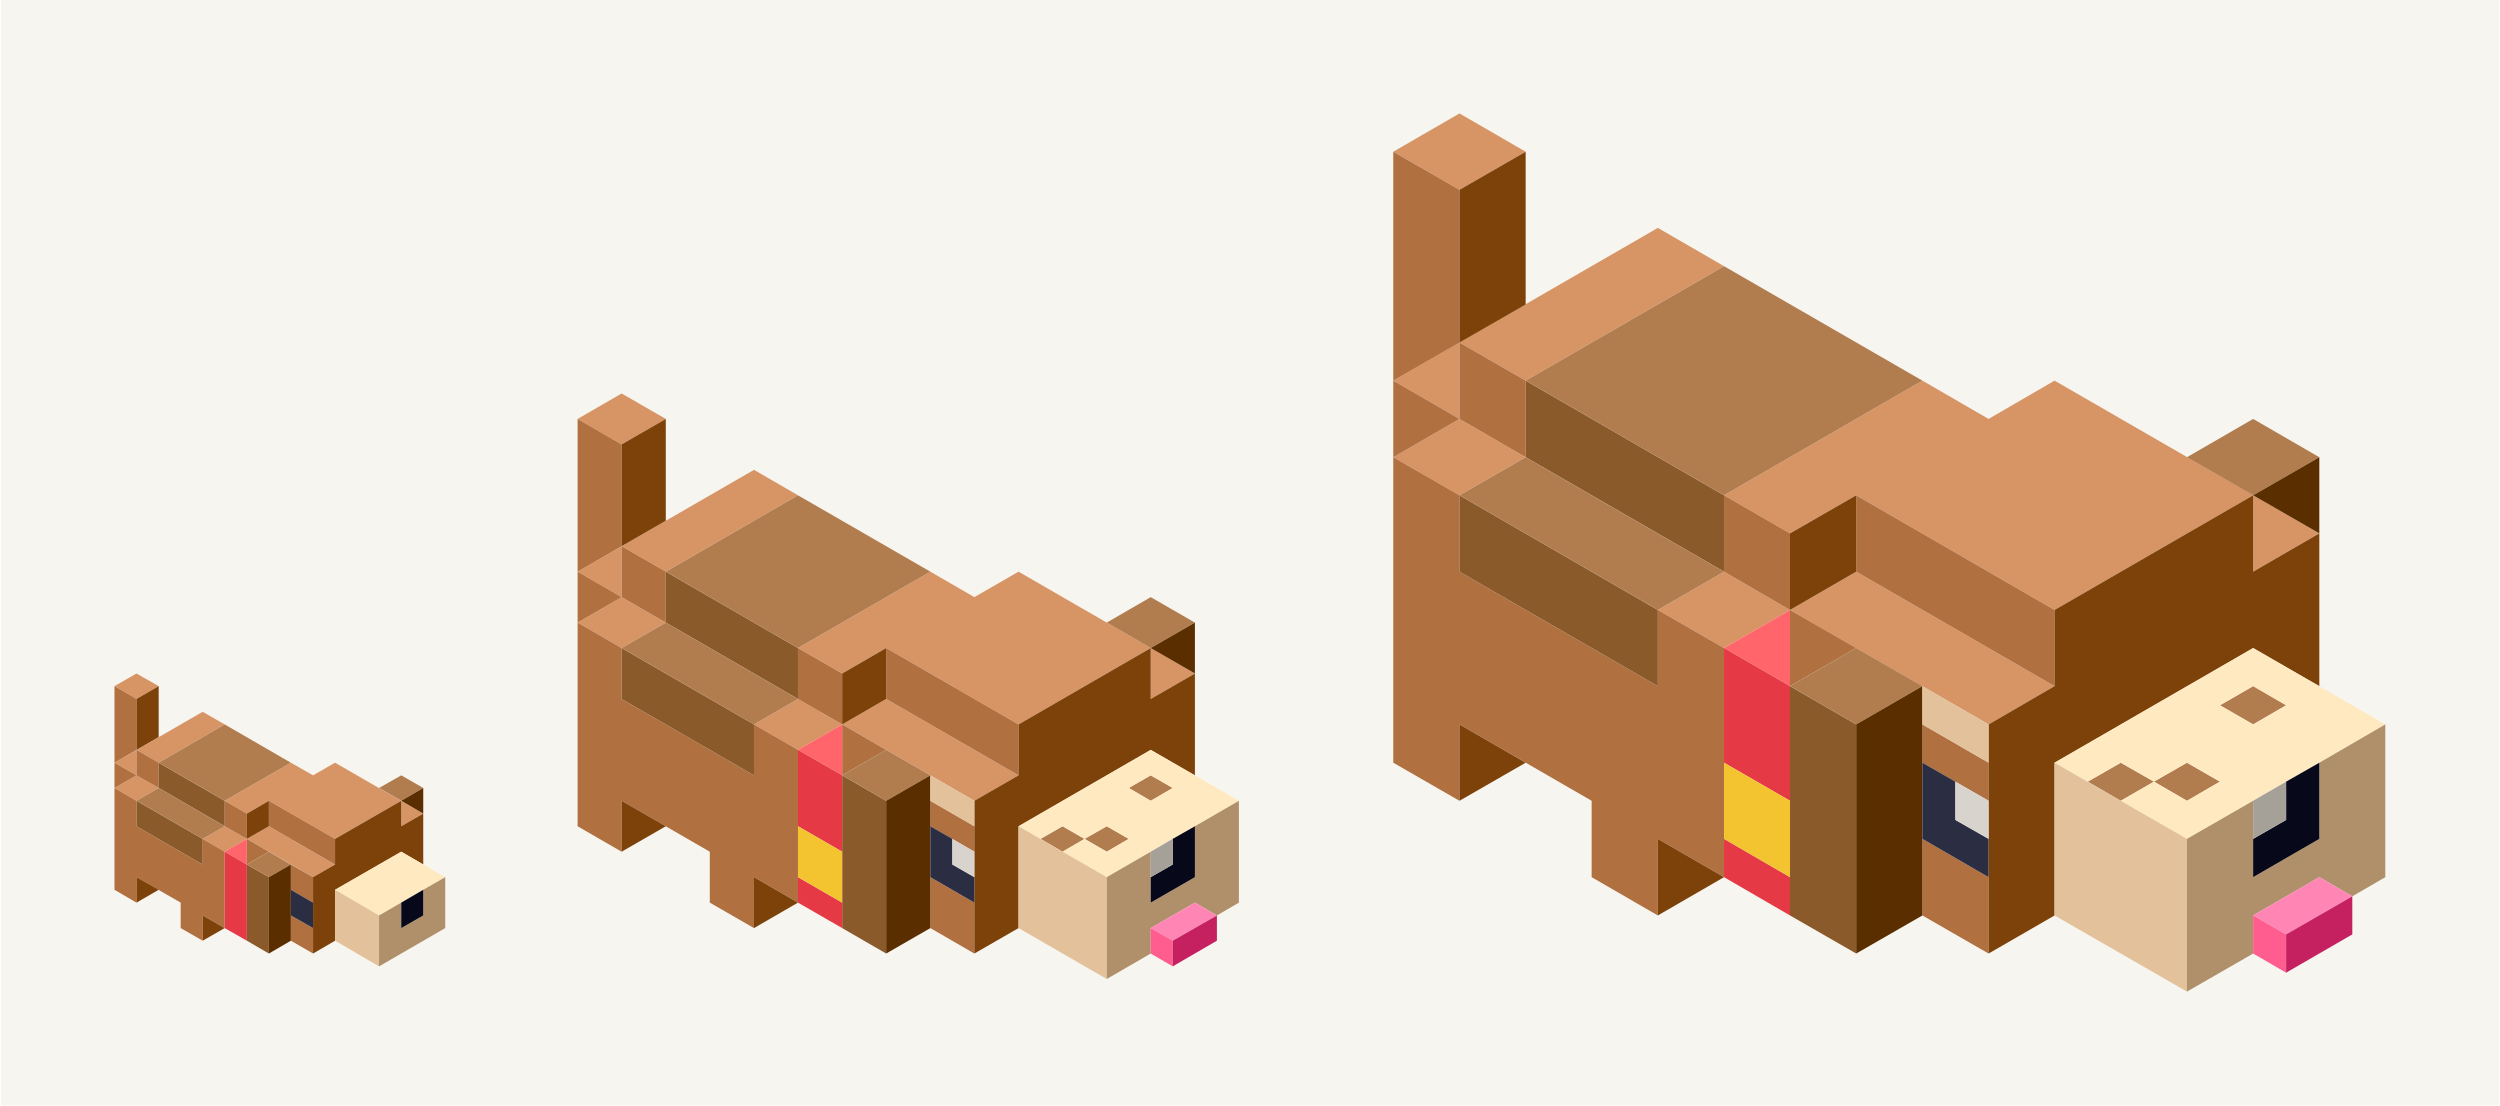
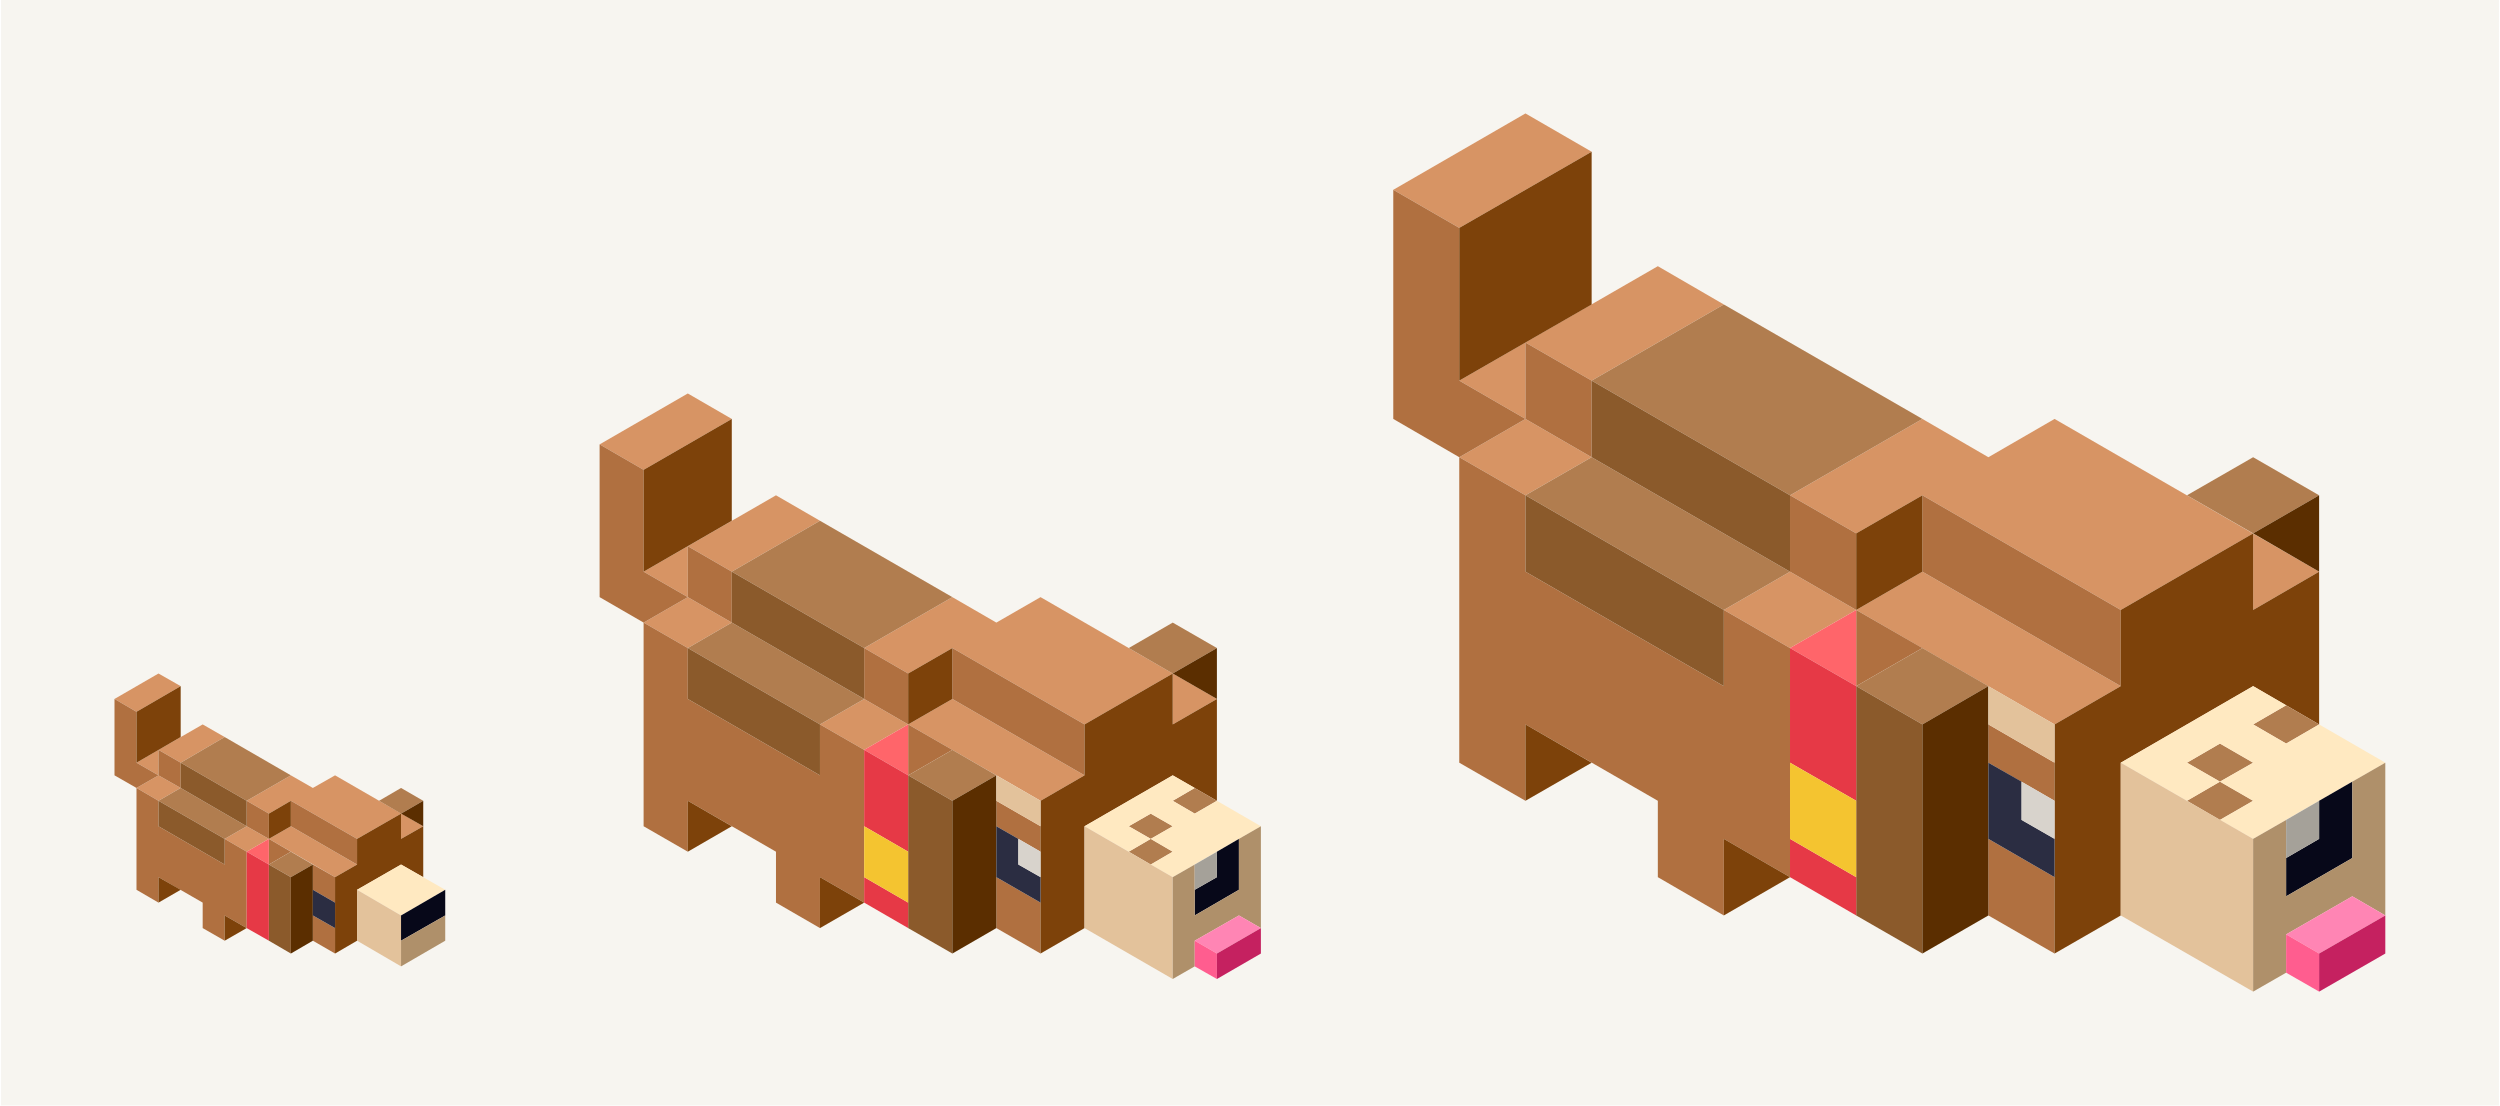
- <svg xmlns="http://www.w3.org/2000/svg" width="640" height="283" viewBox="-0.449 -0.307 12.265 5.428">
-   <rect x="-0.449" y="-0.307" width="12.265" height="5.428" fill="#f7f5f0" />
-   <path fill="#d79464" d="M0.108 3.062L0.216 3L0.325 3.062L0.216 3.125ZM0.108 3.438L0.541 3.188L0.649 3.25L0.325 3.438L0.216 3.375L0.216 3.5L0.325 3.562L0.216 3.625L0.108 3.562L0.216 3.5ZM0.541 3.812L0.649 3.75L0.758 3.812L0.866 3.75L1.191 3.938L1.083 4L0.758 3.812L0.649 3.875ZM0.974 3.438L1.083 3.5L1.191 3.438L1.624 3.688L1.516 3.75L1.516 3.625L1.191 3.812L0.866 3.625L0.758 3.688L0.649 3.625ZM2.598 1.625L2.815 1.75L2.598 1.875L2.382 1.75ZM3.248 2L3.464 2.125L2.815 2.5L2.598 2.375L2.598 2.625L2.815 2.75L2.598 2.875L2.382 2.75L2.598 2.625L2.382 2.5ZM3.464 3.125L3.681 3.25L3.897 3.125L4.547 3.5L4.33 3.625L3.681 3.25L3.464 3.375L3.248 3.25ZM4.114 2.5L4.33 2.625L4.547 2.5L5.413 3L5.196 3.125L5.196 2.875L4.547 3.25L3.897 2.875L3.681 3L3.464 2.875ZM6.712 0.25L7.037 0.438L6.712 0.625L6.387 0.438ZM7.686 0.812L8.011 1L7.037 1.562L6.712 1.375L6.712 1.75L7.037 1.938L6.712 2.125L6.387 1.938L6.712 1.75L6.387 1.562ZM8.011 2.5L8.335 2.688L8.66 2.5L9.634 3.062L9.31 3.25L8.335 2.688L8.011 2.875L7.686 2.688ZM8.985 1.562L9.31 1.75L9.634 1.562L10.934 2.312L10.609 2.5L10.609 2.125L9.634 2.688L8.66 2.125L8.335 2.312L8.011 2.125Z" />
-   <path fill="#b07040" d="M0.108 3.062L0.216 3.125L0.216 3.375L0.325 3.438L0.325 3.562L0.216 3.5L0.108 3.562L0.216 3.625L0.216 3.75L0.541 3.938L0.541 3.812L0.649 3.875L0.649 4.25L0.541 4.188L0.541 4.312L0.433 4.25L0.433 4.125L0.216 4L0.216 4.125L0.108 4.062L0.108 3.438L0.216 3.5L0.216 3.375L0.108 3.438ZM0.649 3.625L0.758 3.688L0.758 3.812L0.866 3.875L0.758 3.938L0.758 3.812L0.649 3.75ZM0.974 3.938L1.083 4L1.083 4.125L0.974 4.062ZM0.866 3.625L1.191 3.812L1.191 3.938L0.866 3.75ZM0.974 4.188L1.083 4.25L1.083 4.375L0.974 4.312ZM2.382 1.75L2.598 1.875L2.598 2.375L2.815 2.5L2.815 2.75L2.598 2.625L2.382 2.75L2.598 2.875L2.598 3.125L3.248 3.5L3.248 3.25L3.464 3.375L3.464 4.125L3.248 4L3.248 4.25L3.031 4.125L3.031 3.875L2.598 3.625L2.598 3.875L2.382 3.75L2.382 2.5L2.598 2.625L2.598 2.375L2.382 2.5ZM3.464 2.875L3.681 3L3.681 3.25L3.897 3.375L3.681 3.5L3.681 3.25L3.464 3.125ZM4.114 3.625L4.33 3.75L4.33 3.875L4.114 3.75ZM3.897 2.875L4.547 3.25L4.547 3.5L3.897 3.125ZM4.114 4L4.33 4.125L4.33 4.375L4.114 4.25ZM6.387 0.438L6.712 0.625L6.712 1.375L7.037 1.562L7.037 1.938L6.712 1.75L6.387 1.938L6.712 2.125L6.712 2.5L7.686 3.062L7.686 2.688L8.011 2.875L8.011 4L7.686 3.812L7.686 4.188L7.361 4L7.361 3.625L6.712 3.25L6.712 3.625L6.387 3.438L6.387 1.562L6.712 1.75L6.712 1.375L6.387 1.562ZM8.011 2.125L8.335 2.312L8.335 2.688L8.66 2.875L8.335 3.062L8.335 2.688L8.011 2.5ZM8.985 3.25L9.31 3.438L9.31 3.625L8.985 3.438ZM8.66 2.125L9.634 2.688L9.634 3.062L8.66 2.5ZM8.985 3.812L9.31 4L9.31 4.375L8.985 4.188Z" />
-   <path fill="#7d420a" d="M0.216 3.125L0.325 3.062L0.325 3.312L0.216 3.375ZM0.216 4L0.325 4.062L0.216 4.125ZM0.541 4.188L0.649 4.25L0.541 4.312ZM0.758 3.688L0.866 3.625L0.866 3.75L0.758 3.812ZM1.191 3.812L1.516 3.625L1.516 3.75L1.624 3.688L1.624 3.938L1.516 3.875L1.191 4.062L1.191 4.312L1.083 4.375L1.083 4L1.191 3.938ZM2.815 1.75L2.815 2.25L2.598 2.375L2.598 1.875ZM2.598 3.625L2.815 3.75L2.598 3.875ZM3.248 4L3.464 4.125L3.248 4.25ZM3.897 2.875L3.897 3.125L3.681 3.25L3.681 3ZM5.196 2.875L5.196 3.125L5.413 3L5.413 3.5L5.196 3.375L4.547 3.75L4.547 4.25L4.33 4.375L4.33 3.625L4.547 3.5L4.547 3.25ZM7.037 0.438L7.037 1.188L6.712 1.375L6.712 0.625ZM6.712 3.25L7.037 3.438L6.712 3.625ZM7.686 3.812L8.011 4L7.686 4.188ZM8.66 2.125L8.66 2.5L8.335 2.688L8.335 2.312ZM10.609 2.125L10.609 2.5L10.934 2.312L10.934 3.062L10.609 2.875L9.634 3.438L9.634 4.188L9.31 4.375L9.31 3.25L9.634 3.062L9.634 2.688Z" />
-   <path fill="#8b5a2b" d="M0.649 3.625L0.649 3.75L0.325 3.562L0.325 3.438ZM0.216 3.625L0.541 3.812L0.541 3.938L0.216 3.75ZM0.758 3.938L0.866 4L0.866 4.375L0.758 4.312ZM3.464 2.875L3.464 3.125L2.815 2.75L2.815 2.5ZM2.598 2.875L3.248 3.25L3.248 3.5L2.598 3.125ZM3.681 3.5L3.897 3.625L3.897 4.375L3.681 4.25ZM8.011 2.125L8.011 2.5L7.037 1.938L7.037 1.562ZM6.712 2.125L7.686 2.688L7.686 3.062L6.712 2.5ZM8.335 3.062L8.66 3.25L8.66 4.375L8.335 4.188Z" />
-   <path fill="#b17d4f" d="M0.649 3.75L0.541 3.812L0.216 3.625L0.325 3.562ZM0.866 3.875L0.974 3.938L0.866 4L0.758 3.938ZM0.649 3.25L0.974 3.438L0.649 3.625L0.325 3.438ZM1.407 3.562L1.516 3.5L1.624 3.562L1.516 3.625ZM3.464 3.125L3.248 3.25L2.598 2.875L2.815 2.75ZM3.897 3.375L4.114 3.5L3.897 3.625L3.681 3.5ZM3.464 2.125L4.114 2.5L3.464 2.875L2.815 2.5ZM5.196 2.625L5.413 2.75L5.196 2.875L4.98 2.75ZM5.088 3.562L5.196 3.5L5.304 3.562L5.196 3.625ZM4.871 3.812L4.763 3.875L4.655 3.812L4.763 3.75ZM4.871 3.812L4.98 3.75L5.088 3.812L4.98 3.875ZM8.011 2.5L7.686 2.688L6.712 2.125L7.037 1.938ZM8.66 2.875L8.985 3.062L8.66 3.25L8.335 3.062ZM8.011 1L8.985 1.562L8.011 2.125L7.037 1.562ZM10.609 1.75L10.934 1.938L10.609 2.125L10.284 1.938ZM10.609 3.062L10.771 3.156L10.609 3.25L10.446 3.156ZM10.284 3.438L10.446 3.531L10.284 3.625L10.122 3.531L9.959 3.625L9.797 3.531L9.959 3.438L10.122 3.531Z" />
-   <path fill="#5b2e00" d="M0.866 4L0.974 3.938L0.974 4.312L0.866 4.375ZM1.516 3.625L1.624 3.562L1.624 3.688ZM4.114 3.5L4.114 4.25L3.897 4.375L3.897 3.625ZM5.413 2.75L5.413 3L5.196 2.875ZM8.985 3.062L8.985 4.188L8.66 4.375L8.66 3.25ZM10.934 1.938L10.934 2.312L10.609 2.125Z" />
-   <path fill="#ff656a" d="M0.649 3.875L0.758 3.812L0.758 3.938ZM3.681 3.25L3.681 3.5L3.464 3.375ZM8.335 2.688L8.335 3.062L8.011 2.875Z" />
-   <path fill="#e63946" d="M0.649 3.875L0.758 3.938L0.758 4.312L0.649 4.25ZM3.464 3.375L3.681 3.5L3.681 3.875L3.464 3.75ZM3.464 4L3.681 4.125L3.681 4.25L3.464 4.125ZM8.011 2.875L8.335 3.062L8.335 3.625L8.011 3.438ZM8.011 3.812L8.335 4L8.335 4.188L8.011 4Z" />
-   <path fill="#2b2d42" d="M0.974 4.062L1.083 4.125L1.083 4.25L0.974 4.188ZM4.114 3.75L4.222 3.812L4.222 3.938L4.33 4L4.33 4.125L4.114 4ZM8.985 3.438L9.147 3.531L9.147 3.719L9.31 3.812L9.31 4L8.985 3.812Z" />
-   <path fill="#ffe9c1" d="M1.516 3.875L1.732 4L1.407 4.188L1.191 4.062ZM5.196 3.375L5.629 3.625L4.98 4L4.763 3.875L4.871 3.812L4.98 3.875L5.088 3.812L4.98 3.75L4.871 3.812L4.763 3.75L4.655 3.812L4.547 3.75ZM5.196 3.5L5.088 3.562L5.196 3.625L5.304 3.562ZM10.609 2.875L11.258 3.25L10.284 3.812L9.959 3.625L10.122 3.531L10.284 3.625L10.446 3.531L10.284 3.438L10.122 3.531L9.959 3.438L9.797 3.531L9.634 3.438ZM10.609 3.062L10.446 3.156L10.609 3.25L10.771 3.156Z" />
-   <path fill="#e3c29b" d="M1.191 4.062L1.407 4.188L1.407 4.438L1.191 4.312ZM4.114 3.5L4.33 3.625L4.33 3.75L4.114 3.625ZM4.547 3.75L4.98 4L4.98 4.5L4.547 4.25ZM8.985 3.062L9.31 3.25L9.31 3.438L8.985 3.25ZM9.634 3.438L10.284 3.812L10.284 4.562L9.634 4.188Z" />
-   <path fill="#af906a" d="M1.624 4.062L1.732 4L1.732 4.25L1.407 4.438L1.407 4.188L1.516 4.125L1.516 4.25L1.624 4.188ZM5.629 3.625L5.629 4.125L5.521 4.188L5.413 4.125L5.196 4.25L5.196 4.375L4.98 4.5L4.98 4L5.196 3.875L5.196 4.125L5.413 4L5.413 3.75ZM11.258 3.25L11.258 4L11.096 4.094L10.934 4L10.609 4.188L10.609 4.375L10.284 4.562L10.284 3.812L10.609 3.625L10.609 4L10.934 3.812L10.934 3.438Z" />
-   <path fill="#070819" d="M1.516 4.125L1.624 4.062L1.624 4.188L1.516 4.25ZM5.304 3.812L5.413 3.75L5.413 4L5.196 4.125L5.196 4L5.304 3.938ZM10.934 3.438L10.934 3.812L10.609 4L10.609 3.812L10.771 3.719L10.771 3.531Z" />
-   <path fill="#f4c430" d="M3.464 3.75L3.681 3.875L3.681 4.125L3.464 4ZM8.011 3.438L8.335 3.625L8.335 4L8.011 3.812Z" />
-   <path fill="#d8d3cc" d="M4.222 3.812L4.33 3.875L4.33 4L4.222 3.938ZM9.147 3.531L9.31 3.625L9.31 3.812L9.147 3.719Z" />
-   <path fill="#a5a199" d="M5.196 3.875L5.304 3.812L5.304 3.938L5.196 4ZM10.771 3.531L10.771 3.719L10.609 3.812L10.609 3.625Z" />
-   <path fill="#ff85b4" d="M5.413 4.125L5.521 4.188L5.304 4.312L5.196 4.25ZM10.934 4L11.096 4.094L10.771 4.281L10.609 4.188Z" />
-   <path fill="#ff5d8f" d="M5.196 4.25L5.304 4.312L5.304 4.438L5.196 4.375ZM10.609 4.188L10.771 4.281L10.771 4.469L10.609 4.375Z" />
-   <path fill="#c52160" d="M5.521 4.188L5.521 4.312L5.304 4.438L5.304 4.312ZM11.096 4.094L11.096 4.281L10.771 4.469L10.771 4.281Z" />
+ <svg xmlns="http://www.w3.org/2000/svg" width="640" height="283" viewBox="-0.557 -0.307 12.265 5.428">
+   <rect x="-0.557" y="-0.307" width="12.265" height="5.428" fill="#f7f5f0" />
+   <path fill="#d79464" d="M0.216 3L0.325 3.062L0.108 3.188L0 3.125ZM0.216 3.375L0.216 3.5L0.325 3.562L0.216 3.625L0.108 3.562L0.216 3.5L0.108 3.438ZM0.216 3.375L0.433 3.25L0.541 3.312L0.325 3.438ZM0.541 3.812L0.649 3.75L0.758 3.812L0.866 3.75L1.191 3.938L1.083 4L0.758 3.812L0.649 3.875ZM0.866 3.5L0.974 3.562L1.083 3.5L1.516 3.75L1.407 3.812L1.407 3.688L1.191 3.812L0.866 3.625L0.758 3.688L0.649 3.625ZM2.815 1.625L3.031 1.75L2.598 2L2.382 1.875ZM3.248 2.125L3.464 2.25L3.031 2.5L2.815 2.375L2.815 2.625L3.031 2.75L2.815 2.875L2.598 2.75L2.815 2.625L2.598 2.5ZM3.681 3.125L3.897 3.25L4.114 3.125L4.763 3.5L4.547 3.625L3.897 3.25L3.681 3.375L3.464 3.25ZM4.114 2.625L4.33 2.75L4.547 2.625L5.413 3.125L5.196 3.25L5.196 3L4.763 3.25L4.114 2.875L3.897 3L3.681 2.875ZM6.928 0.25L7.253 0.438L6.603 0.812L6.279 0.625ZM7.578 1L7.902 1.188L7.253 1.562L6.928 1.375L6.928 1.75L7.253 1.938L6.928 2.125L6.603 1.938L6.928 1.75L6.603 1.562ZM8.227 2.5L8.552 2.688L8.877 2.5L9.851 3.062L9.526 3.25L8.552 2.688L8.227 2.875L7.902 2.688ZM8.877 1.75L9.201 1.938L9.526 1.75L10.825 2.5L10.501 2.688L10.501 2.312L9.851 2.688L8.877 2.125L8.552 2.312L8.227 2.125Z" />
+   <path fill="#b07040" d="M0 3.125L0.108 3.188L0.108 3.438L0.216 3.5L0.108 3.562L0.216 3.625L0.216 3.75L0.541 3.938L0.541 3.812L0.649 3.875L0.649 4.25L0.541 4.188L0.541 4.312L0.433 4.25L0.433 4.125L0.216 4L0.216 4.125L0.108 4.062L0.108 3.562L0 3.5ZM0.216 3.375L0.325 3.438L0.325 3.562L0.216 3.5ZM0.866 3.625L1.191 3.812L1.191 3.938L0.866 3.75ZM0.649 3.625L0.758 3.688L0.758 3.812L0.866 3.875L0.758 3.938L0.758 3.812L0.649 3.75ZM0.974 3.938L1.083 4L1.083 4.125L0.974 4.062ZM0.974 4.188L1.083 4.25L1.083 4.375L0.974 4.312ZM2.382 1.875L2.598 2L2.598 2.5L2.815 2.625L2.598 2.75L2.815 2.875L2.815 3.125L3.464 3.5L3.464 3.25L3.681 3.375L3.681 4.125L3.464 4L3.464 4.25L3.248 4.125L3.248 3.875L2.815 3.625L2.815 3.875L2.598 3.75L2.598 2.75L2.382 2.625ZM2.815 2.375L3.031 2.5L3.031 2.75L2.815 2.625ZM4.114 2.875L4.763 3.25L4.763 3.5L4.114 3.125ZM3.681 2.875L3.897 3L3.897 3.25L4.114 3.375L3.897 3.5L3.897 3.25L3.681 3.125ZM4.33 3.625L4.547 3.75L4.547 3.875L4.33 3.75ZM4.33 4L4.547 4.125L4.547 4.375L4.33 4.25ZM6.279 0.625L6.603 0.812L6.603 1.562L6.928 1.75L6.603 1.938L6.928 2.125L6.928 2.5L7.902 3.062L7.902 2.688L8.227 2.875L8.227 4L7.902 3.812L7.902 4.188L7.578 4L7.578 3.625L6.928 3.25L6.928 3.625L6.603 3.438L6.603 1.938L6.279 1.75ZM6.928 1.375L7.253 1.562L7.253 1.938L6.928 1.75ZM8.877 2.125L9.851 2.688L9.851 3.062L8.877 2.5ZM8.227 2.125L8.552 2.312L8.552 2.688L8.877 2.875L8.552 3.062L8.552 2.688L8.227 2.5ZM9.201 3.25L9.526 3.438L9.526 3.625L9.201 3.438ZM9.201 3.812L9.526 4L9.526 4.375L9.201 4.188Z" />
+   <path fill="#7d420a" d="M0.325 3.062L0.325 3.312L0.108 3.438L0.108 3.188ZM0.216 4L0.325 4.062L0.216 4.125ZM0.541 4.188L0.649 4.25L0.541 4.312ZM0.758 3.688L0.866 3.625L0.866 3.75L0.758 3.812ZM1.083 4L1.191 3.938L1.191 3.812L1.407 3.688L1.407 3.812L1.516 3.75L1.516 4L1.407 3.938L1.191 4.062L1.191 4.312L1.083 4.375ZM3.031 1.75L3.031 2.25L2.598 2.5L2.598 2ZM2.815 3.625L3.031 3.75L2.815 3.875ZM3.464 4L3.681 4.125L3.464 4.25ZM4.114 2.875L4.114 3.125L3.897 3.25L3.897 3ZM4.763 3.5L4.763 3.25L5.196 3L5.196 3.25L5.413 3.125L5.413 3.625L5.196 3.5L4.763 3.75L4.763 4.25L4.547 4.375L4.547 3.625ZM7.253 0.438L7.253 1.188L6.603 1.562L6.603 0.812ZM6.928 3.25L7.253 3.438L6.928 3.625ZM7.902 3.812L8.227 4L7.902 4.188ZM8.877 2.125L8.877 2.5L8.552 2.688L8.552 2.312ZM9.851 3.062L9.851 2.688L10.501 2.312L10.501 2.688L10.825 2.5L10.825 3.25L10.501 3.062L9.851 3.438L9.851 4.188L9.526 4.375L9.526 3.25Z" />
+   <path fill="#b17d4f" d="M0.541 3.812L0.216 3.625L0.325 3.562L0.649 3.75ZM0.758 3.938L0.866 3.875L0.974 3.938L0.866 4ZM0.325 3.438L0.541 3.312L0.866 3.5L0.649 3.625ZM1.299 3.625L1.407 3.562L1.516 3.625L1.407 3.688ZM3.681 3.125L3.464 3.25L2.815 2.875L3.031 2.75ZM4.114 3.375L4.33 3.5L4.114 3.625L3.897 3.5ZM3.464 2.25L4.114 2.625L3.681 2.875L3.031 2.5ZM5.196 2.75L5.413 2.875L5.196 3L4.98 2.875ZM5.196 3.625L5.304 3.562L5.413 3.625L5.304 3.688ZM4.98 3.75L5.088 3.688L5.196 3.75L5.088 3.812L5.196 3.875L5.088 3.938L4.98 3.875L5.088 3.812ZM8.227 2.5L7.902 2.688L6.928 2.125L7.253 1.938ZM8.877 2.875L9.201 3.062L8.877 3.25L8.552 3.062ZM7.902 1.188L8.877 1.75L8.227 2.125L7.253 1.562ZM10.501 1.938L10.825 2.125L10.501 2.312L10.176 2.125ZM10.663 3.156L10.825 3.25L10.663 3.344L10.501 3.25ZM10.338 3.344L10.501 3.438L10.338 3.531L10.501 3.625L10.338 3.719L10.176 3.625L10.338 3.531L10.176 3.438Z" />
+   <path fill="#8b5a2b" d="M0.541 3.812L0.541 3.938L0.216 3.75L0.216 3.625ZM0.758 3.938L0.866 4L0.866 4.375L0.758 4.312ZM0.325 3.438L0.649 3.625L0.649 3.75L0.325 3.562ZM3.464 3.25L3.464 3.5L2.815 3.125L2.815 2.875ZM3.897 3.5L4.114 3.625L4.114 4.375L3.897 4.25ZM3.031 2.5L3.681 2.875L3.681 3.125L3.031 2.75ZM7.902 2.688L7.902 3.062L6.928 2.5L6.928 2.125ZM8.552 3.062L8.877 3.25L8.877 4.375L8.552 4.188ZM7.253 1.562L8.227 2.125L8.227 2.5L7.253 1.938Z" />
+   <path fill="#5b2e00" d="M0.866 4L0.974 3.938L0.974 4.312L0.866 4.375ZM1.407 3.688L1.516 3.625L1.516 3.75ZM4.33 3.5L4.33 4.25L4.114 4.375L4.114 3.625ZM5.413 2.875L5.413 3.125L5.196 3ZM9.201 3.062L9.201 4.188L8.877 4.375L8.877 3.25ZM10.825 2.125L10.825 2.5L10.501 2.312Z" />
+   <path fill="#ff656a" d="M0.649 3.875L0.758 3.812L0.758 3.938ZM3.897 3.25L3.897 3.5L3.681 3.375ZM8.552 2.688L8.552 3.062L8.227 2.875Z" />
+   <path fill="#e63946" d="M0.649 3.875L0.758 3.938L0.758 4.312L0.649 4.25ZM3.681 3.375L3.897 3.5L3.897 3.875L3.681 3.75ZM3.681 4L3.897 4.125L3.897 4.25L3.681 4.125ZM8.227 2.875L8.552 3.062L8.552 3.625L8.227 3.438ZM8.227 3.812L8.552 4L8.552 4.188L8.227 4Z" />
+   <path fill="#2b2d42" d="M0.974 4.062L1.083 4.125L1.083 4.25L0.974 4.188ZM4.33 3.75L4.438 3.812L4.438 3.938L4.547 4L4.547 4.125L4.33 4ZM9.201 3.438L9.364 3.531L9.364 3.719L9.526 3.812L9.526 4L9.201 3.812Z" />
+   <path fill="#ffe9c1" d="M1.407 3.938L1.624 4.062L1.407 4.188L1.191 4.062ZM5.196 3.5L5.304 3.562L5.196 3.625L5.304 3.688L5.413 3.625L5.629 3.75L5.196 4L5.088 3.938L5.196 3.875L5.088 3.812L4.98 3.875L4.763 3.75ZM5.196 3.75L5.088 3.688L4.98 3.75L5.088 3.812ZM10.501 3.062L10.663 3.156L10.501 3.25L10.663 3.344L10.825 3.25L11.15 3.438L10.501 3.812L10.338 3.719L10.501 3.625L10.338 3.531L10.176 3.625L9.851 3.438ZM10.338 3.344L10.176 3.438L10.338 3.531L10.501 3.438Z" />
+   <path fill="#e3c29b" d="M1.191 4.062L1.407 4.188L1.407 4.438L1.191 4.312ZM4.33 3.5L4.547 3.625L4.547 3.75L4.33 3.625ZM4.763 3.75L5.196 4L5.196 4.5L4.763 4.25ZM9.201 3.062L9.526 3.25L9.526 3.438L9.201 3.25ZM9.851 3.438L10.501 3.812L10.501 4.562L9.851 4.188Z" />
+   <path fill="#070819" d="M1.624 4.062L1.624 4.188L1.407 4.312L1.407 4.188ZM5.413 3.875L5.521 3.812L5.521 4.062L5.304 4.188L5.304 4.062L5.413 4ZM10.988 3.531L10.988 3.906L10.663 4.094L10.663 3.906L10.825 3.812L10.825 3.625Z" />
+   <path fill="#af906a" d="M1.624 4.188L1.624 4.312L1.407 4.438L1.407 4.312ZM5.521 3.812L5.629 3.75L5.629 4.25L5.521 4.188L5.304 4.312L5.304 4.438L5.196 4.5L5.196 4L5.304 3.938L5.304 4.188L5.521 4.062ZM11.15 3.438L11.15 4.188L10.988 4.094L10.663 4.281L10.663 4.469L10.501 4.562L10.501 3.812L10.663 3.719L10.663 4.094L10.988 3.906L10.988 3.531Z" />
+   <path fill="#f4c430" d="M3.681 3.75L3.897 3.875L3.897 4.125L3.681 4ZM8.227 3.438L8.552 3.625L8.552 4L8.227 3.812Z" />
+   <path fill="#d8d3cc" d="M4.438 3.812L4.547 3.875L4.547 4L4.438 3.938ZM9.364 3.531L9.526 3.625L9.526 3.812L9.364 3.719Z" />
+   <path fill="#a5a199" d="M5.304 3.938L5.413 3.875L5.413 4L5.304 4.062ZM10.825 3.625L10.825 3.812L10.663 3.906L10.663 3.719Z" />
+   <path fill="#ff85b4" d="M5.521 4.188L5.629 4.25L5.413 4.375L5.304 4.312ZM10.988 4.094L11.15 4.188L10.825 4.375L10.663 4.281Z" />
+   <path fill="#ff5d8f" d="M5.304 4.312L5.413 4.375L5.413 4.5L5.304 4.438ZM10.663 4.281L10.825 4.375L10.825 4.562L10.663 4.469Z" />
+   <path fill="#c52160" d="M5.629 4.25L5.629 4.375L5.413 4.5L5.413 4.375ZM11.15 4.188L11.15 4.375L10.825 4.562L10.825 4.375Z" />
</svg>
